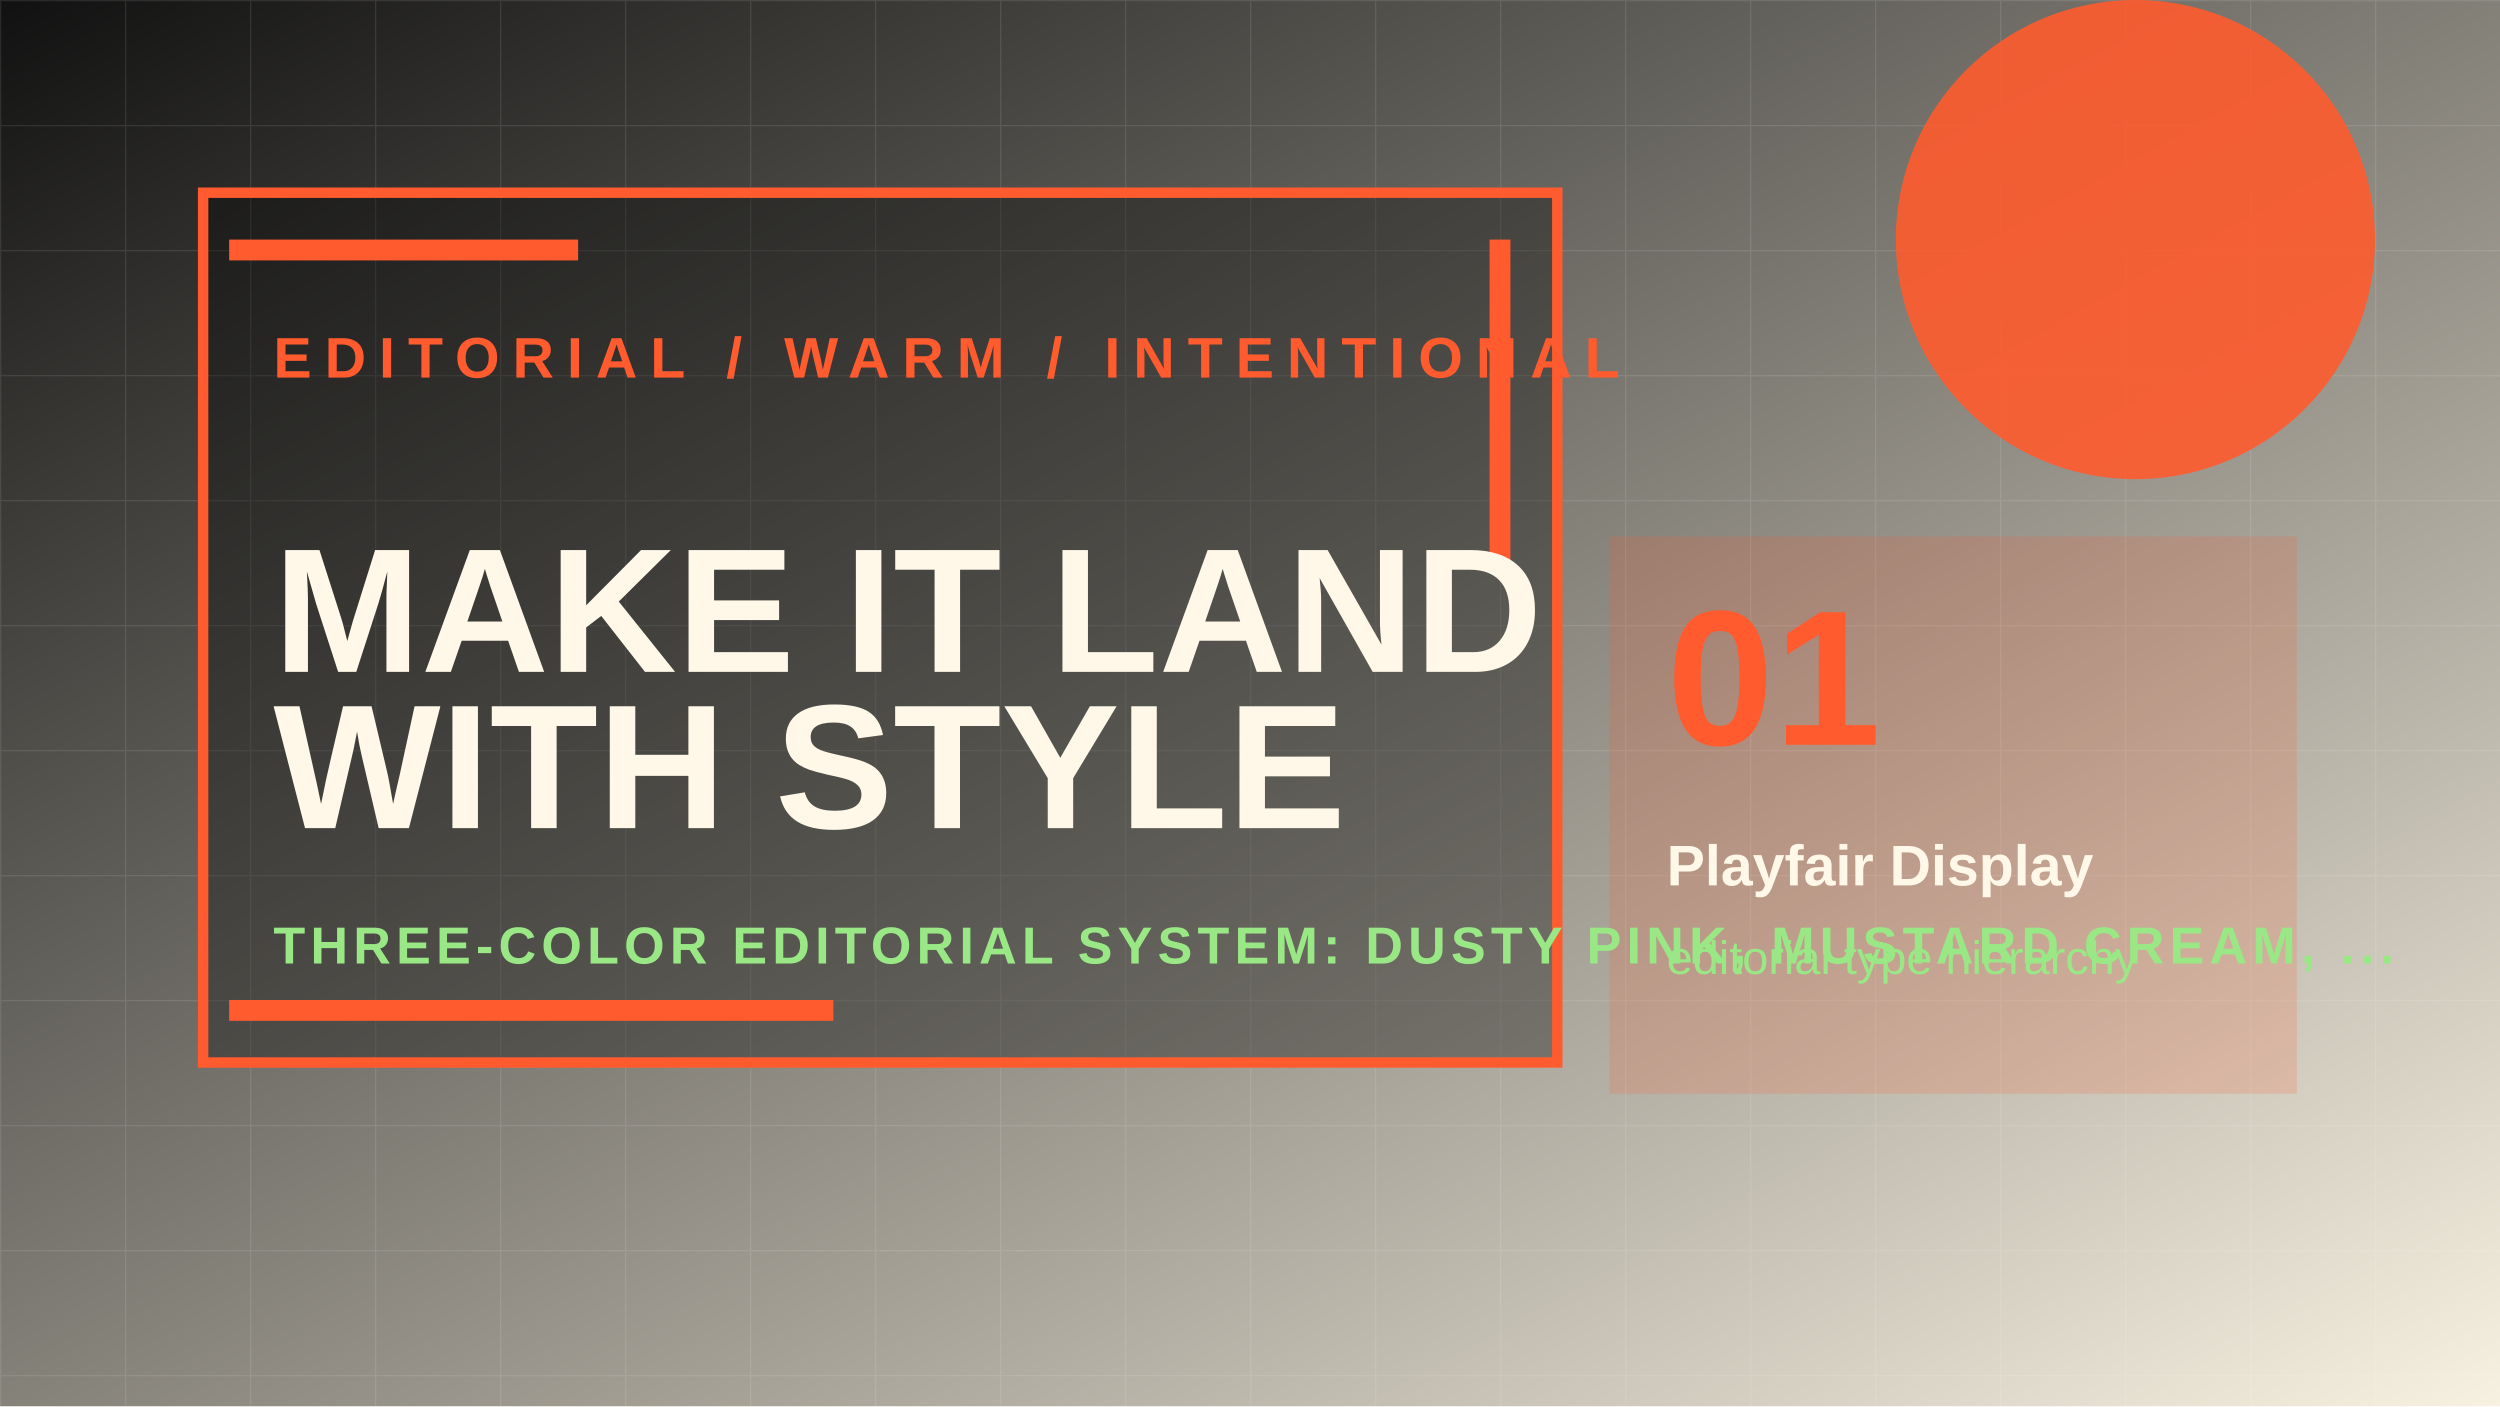
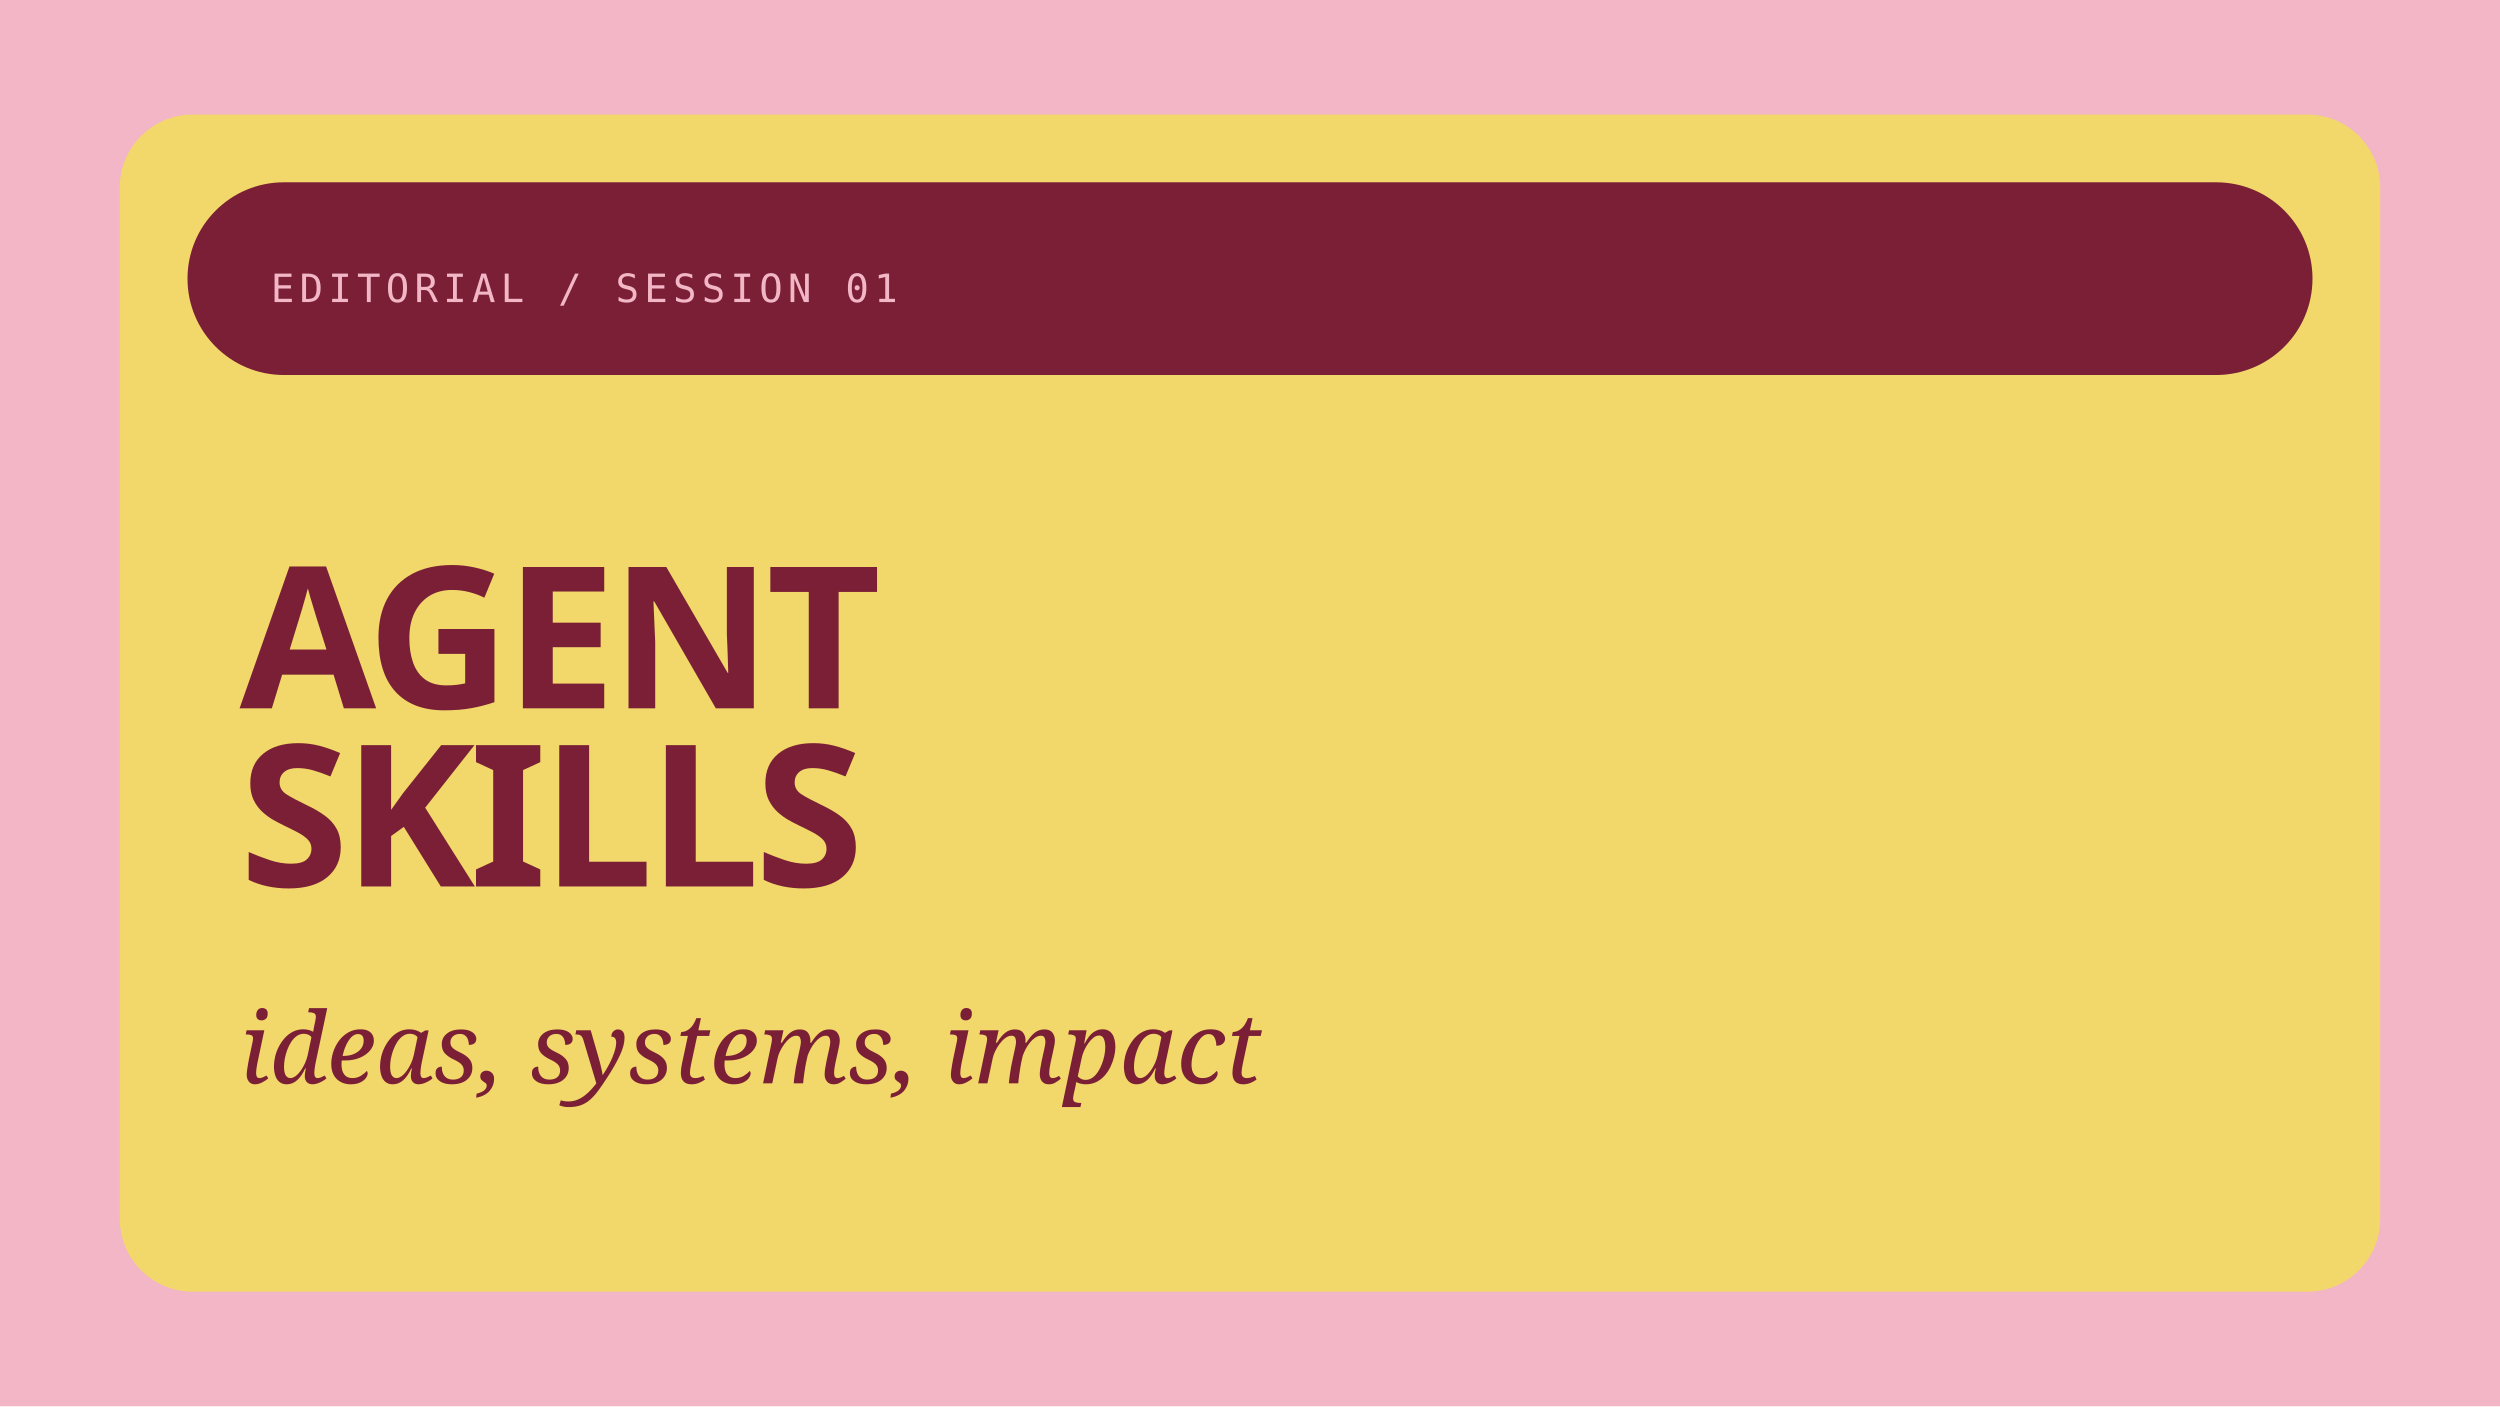
- <svg xmlns="http://www.w3.org/2000/svg" viewBox="0 0 960 540" role="img" aria-label="Editorial Tri-Tone">
-   <defs>
-     <linearGradient id="bg" x1="0" y1="0" x2="1" y2="1">
-       <stop stop-color="#111111" />
-       <stop offset="1" stop-color="#f7f1e1" />
-     </linearGradient>
-     <pattern id="grid" width="48" height="48" patternUnits="userSpaceOnUse">
-       <path d="M48 0H0V48" fill="none" stroke="#ffffff22" stroke-width="1" />
-     </pattern>
-   </defs>
-   <rect width="960" height="540" fill="url(#bg)" />
-   <rect width="960" height="540" fill="url(#grid)" opacity=".75" />
-   <circle cx="820" cy="92" r="92" fill="#ff5b2e" opacity=".9" />
-   <rect x="620" y="208" width="260" height="210" fill="#ff5b2e" opacity=".18" stroke="#ff5b2e" stroke-width="4" />
-   <rect x="78" y="74" width="520" height="334" fill="#00000055" stroke="#ff5b2e" stroke-width="4" />
-   <path d="M92 96H218M92 388H316M576 96V214" stroke="#ff5b2e" stroke-width="8" stroke-linecap="square" />
-   <text x="105" y="145" fill="#ff5b2e" font-family="Arial, sans-serif" font-size="22" font-weight="700" letter-spacing="5">EDITORIAL / WARM / INTENTIONAL</text>
-   <text x="105" y="258" fill="#fff8e8" font-family="Arial Black, Arial, sans-serif" font-size="68" font-weight="900">MAKE IT LAND</text>
-   <text x="105" y="318" fill="#fff8e8" font-family="Arial Black, Arial, sans-serif" font-size="68" font-weight="900">WITH STYLE</text>
-   <text x="105" y="370" fill="#99e885" font-family="Arial, sans-serif" font-size="20" font-weight="700" letter-spacing="2">THREE-COLOR EDITORIAL SYSTEM: DUSTY PINK, MUSTARD CREAM, ...</text>
-   <text x="640" y="286" fill="#ff5b2e" font-family="Arial Black, Arial, sans-serif" font-size="74" font-weight="900">01</text>
-   <text x="640" y="340" fill="#fff8e8" font-family="Arial, sans-serif" font-size="22" font-weight="700">Playfair Display</text>
-   <text x="640" y="374" fill="#99e885" font-family="Arial, sans-serif" font-size="18">editorial type hierarchy</text>
+ <svg xmlns="http://www.w3.org/2000/svg" viewBox="0 0 960 540" role="img" aria-label="Editorial Tri-Tone title slide preview" data-template-slug="editorial-tri-tone" data-preview-family="tritone" data-contract-hash="a563bca014d1cbdbb640d1d77435cb8230378c0face1b145395c9a544c441ff6" data-display-font="Bricolage Grotesque" data-body-font="Bricolage Grotesque">
+   <rect width="960" height="540" fill="#F2B6C6" />
+   <rect x="46" y="44" width="868" height="452" rx="28" fill="#F2D86A" />
+   <rect x="72" y="70" width="816" height="74" rx="37" fill="#7A1F35" />
+   <text x="104" y="116" fill="#F2B6C6" font-family="JetBrains Mono,Noto Sans SC,monospace" font-size="15" letter-spacing="2">EDITORIAL / SESSION 01</text>
+   <text x="92" y="272" fill="#7A1F35" font-family="Bricolage Grotesque,Noto Sans SC,sans-serif" font-size="76" font-weight="800" letter-spacing="-2">
+     <tspan x="92" dy="0">AGENT</tspan>
+     <tspan x="92" dy="68.4">SKILLS</tspan>
+   </text>
+   <text x="92" y="416" fill="#7A1F35" font-family="Instrument Serif,serif" font-size="38" font-style="italic">ideas, systems, impact</text>
</svg>
